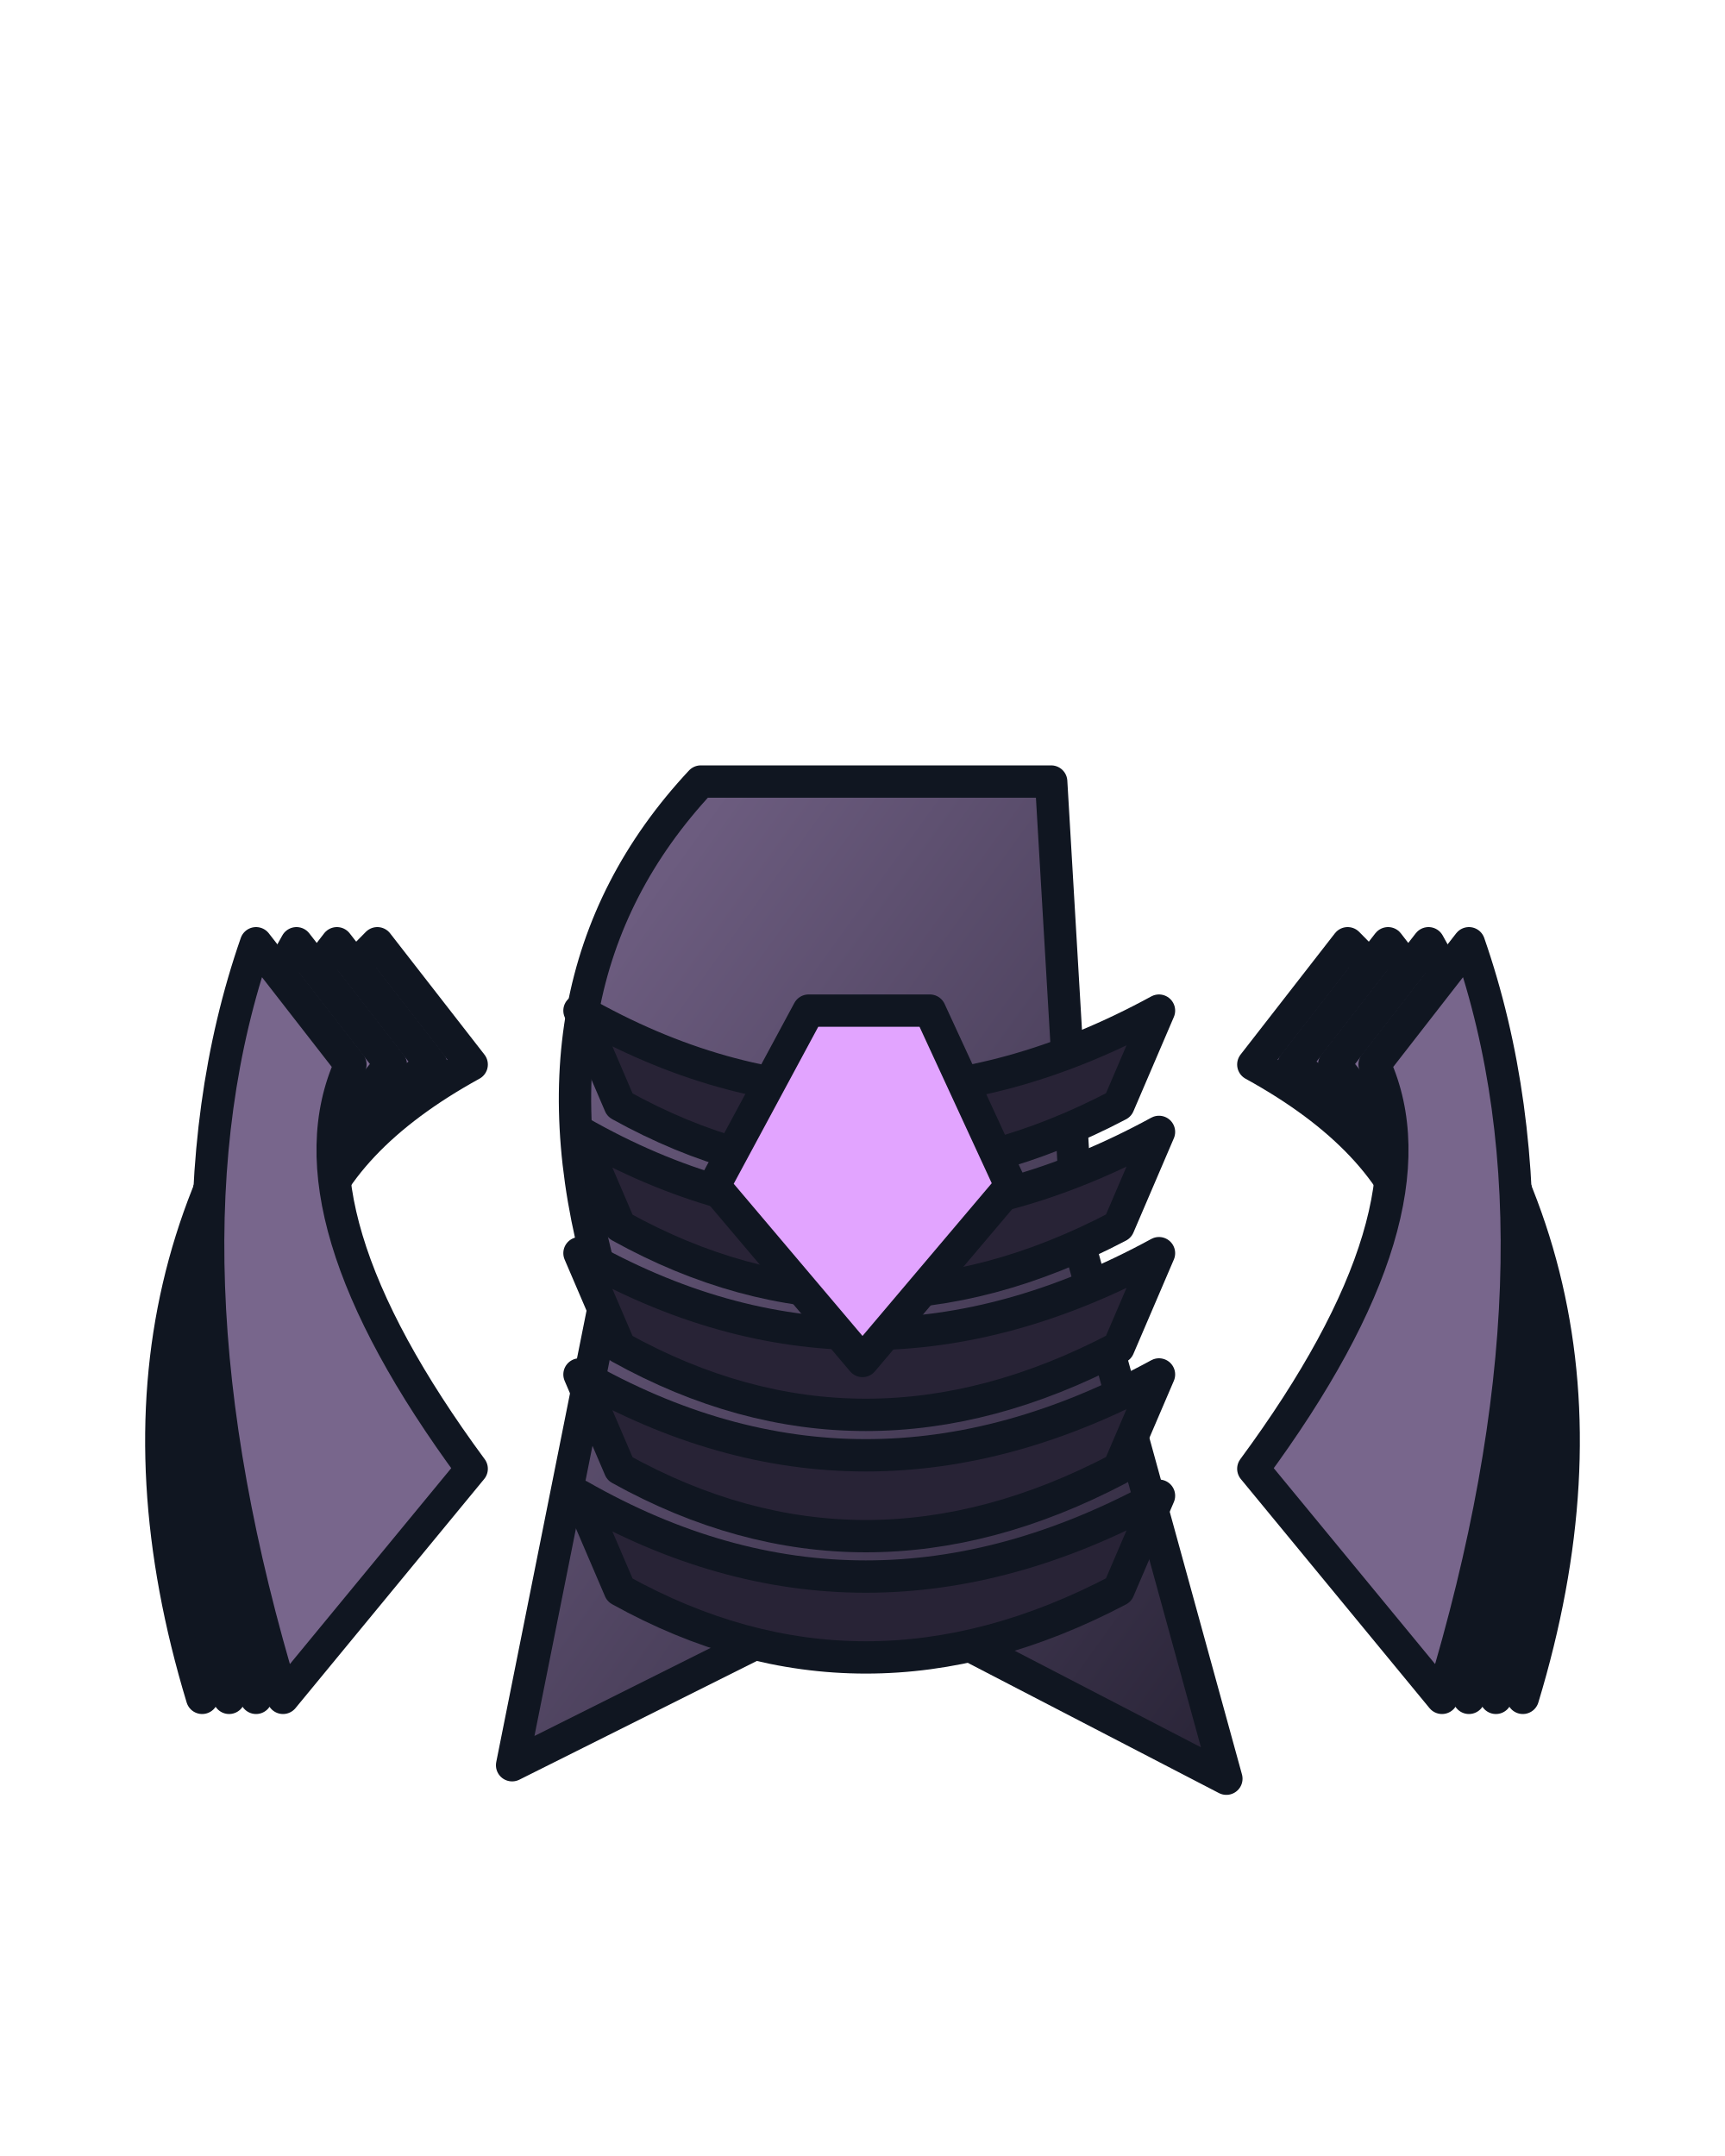
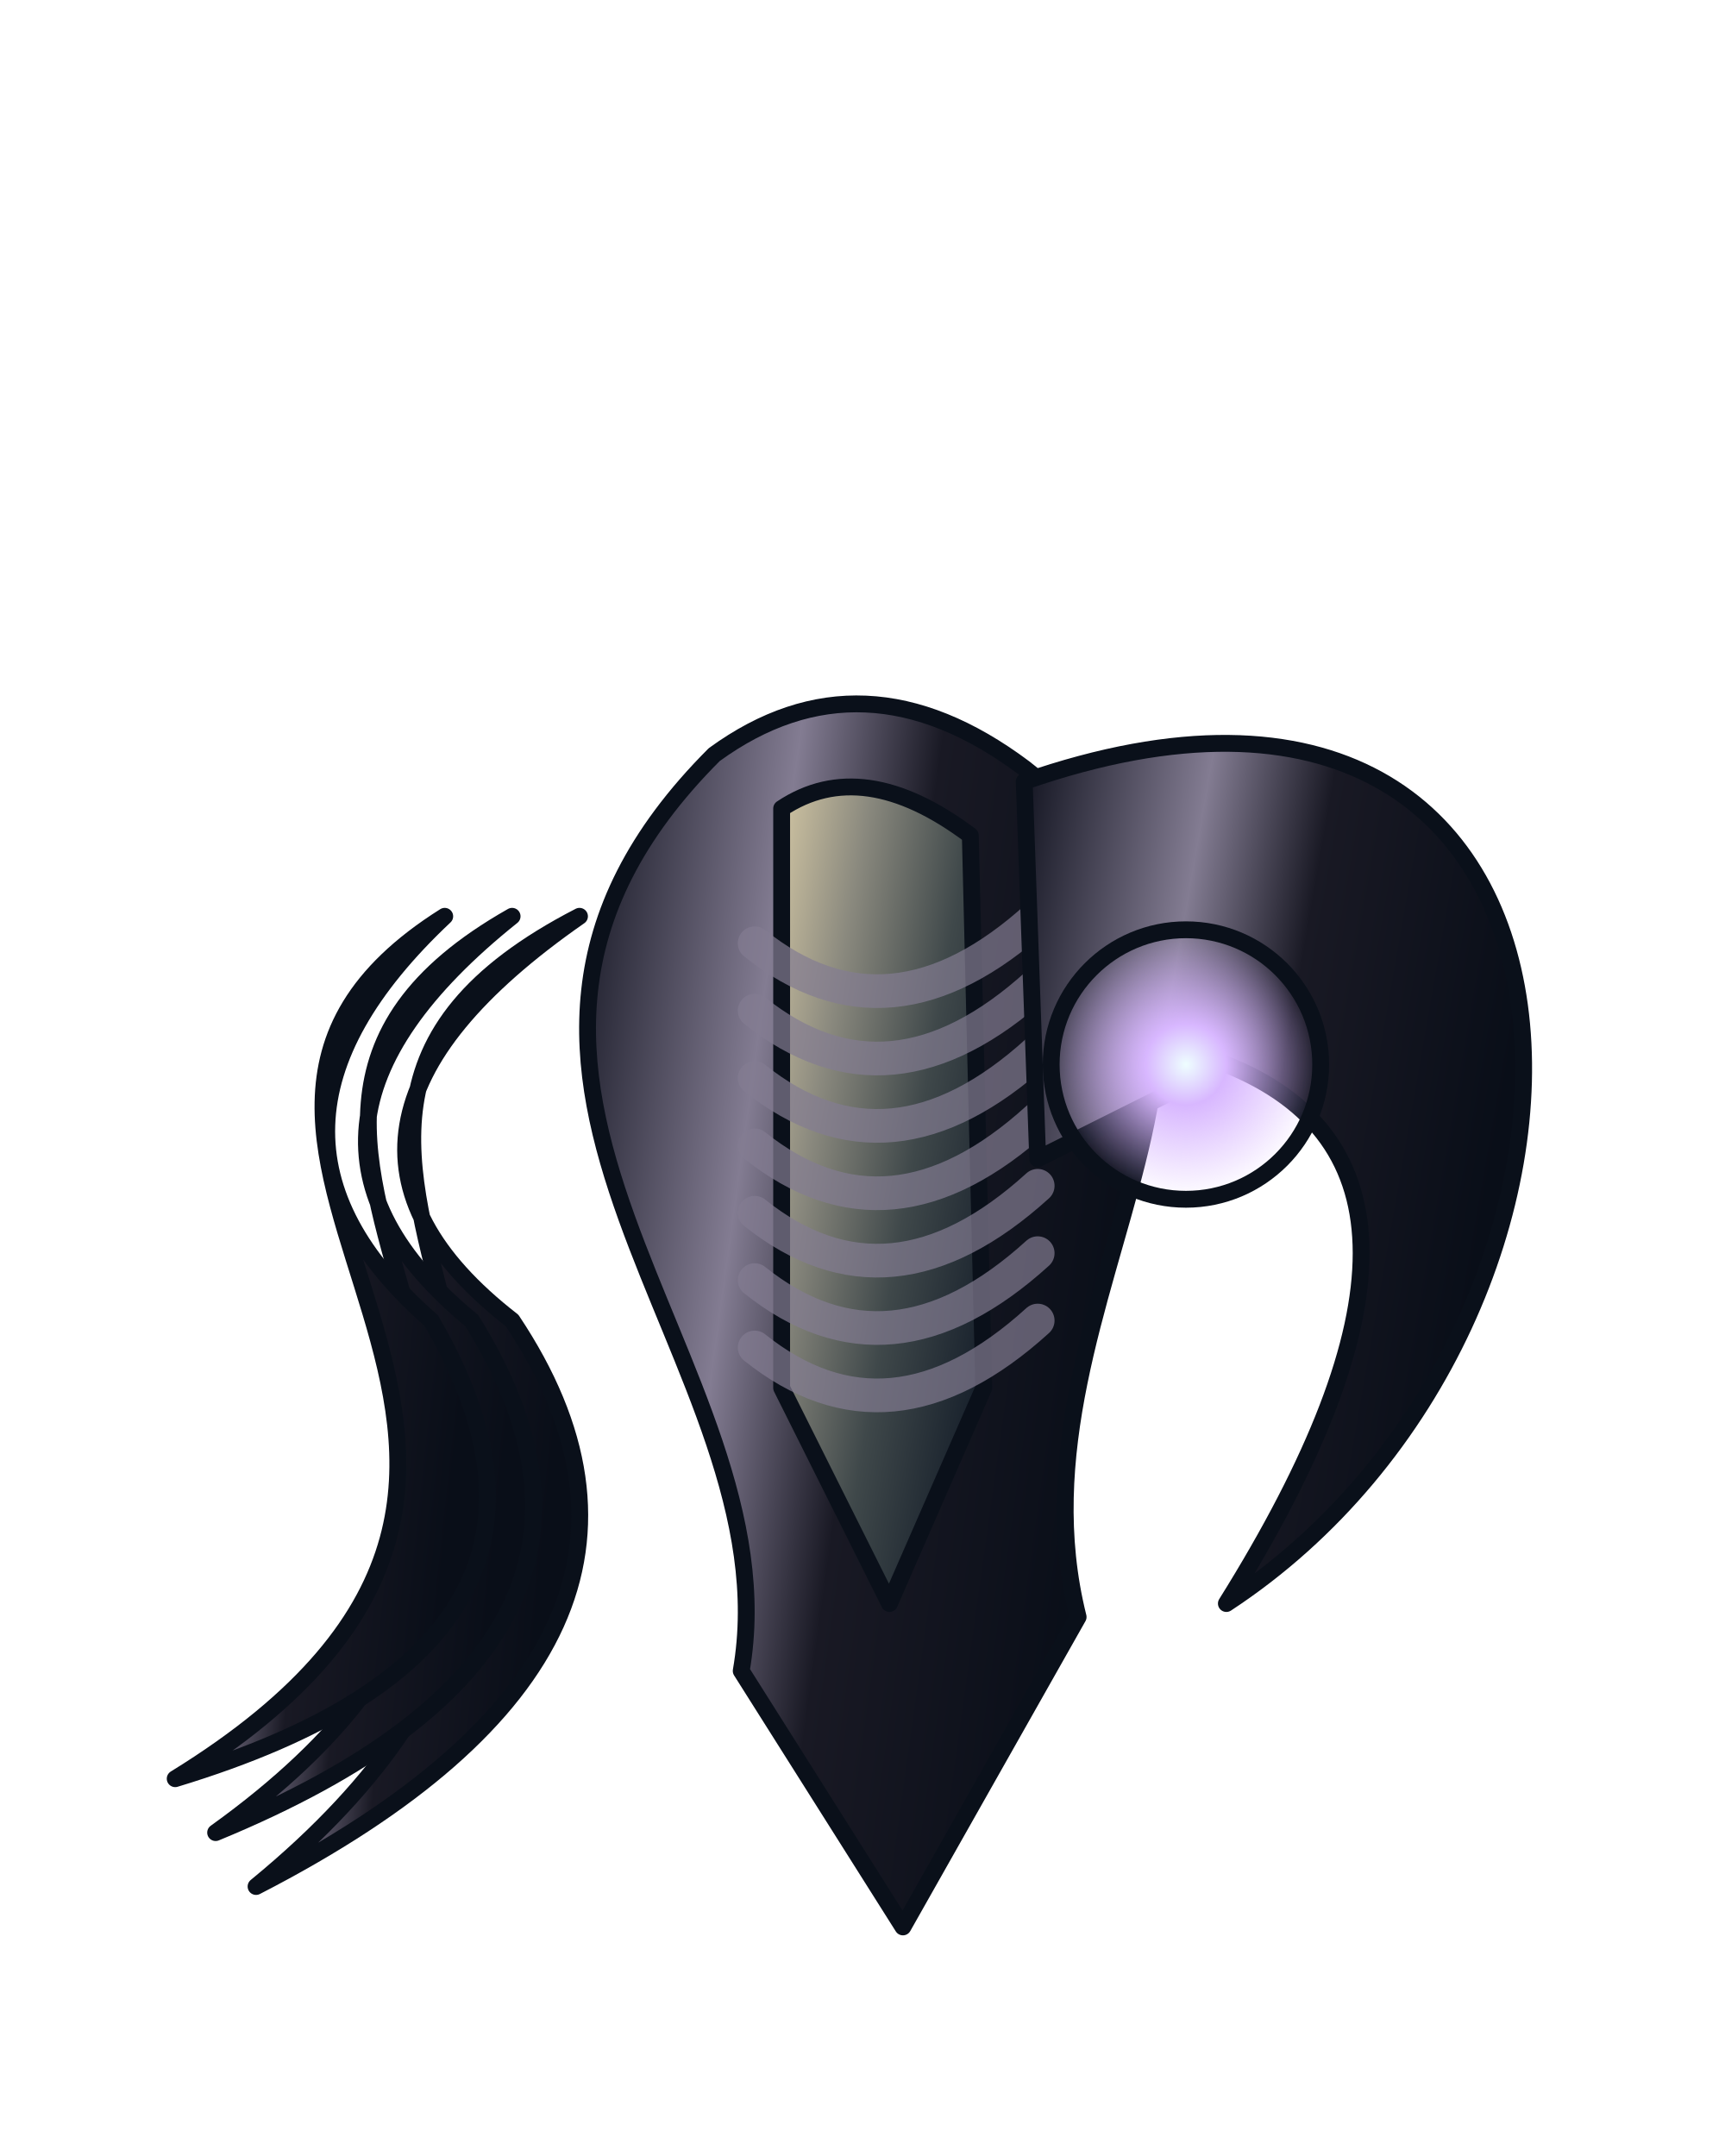
<svg xmlns="http://www.w3.org/2000/svg" width="128" height="160" viewBox="0 0 128 160">
  <defs>
-     <linearGradient id="skin" x1="0" y1="0" x2="1" y2="1">
-       <stop stop-color="#78668c" />
-       <stop offset="1" stop-color="#282336" />
+     <radialGradient id="skin" cx=".32" cy=".24" r=".85">
+       <stop stop-color="#837c92" />
+       <stop offset=".52" stop-color="#191924" />
+       <stop offset="1" stop-color="#080e18" />
+     </radialGradient>
+     <linearGradient id="bone" x1="0" x2="1" y2=".7">
+       <stop stop-color="#d1c5a3" />
+       <stop offset=".3" stop-color="#8a897e" />
+       <stop offset=".65" stop-color="#3f484a" />
+       <stop offset="1" stop-color="#18212c" />
    </linearGradient>
-     <linearGradient id="metal" x2=".8" y2="1">
-       <stop stop-color="#bdc3bf" />
-       <stop offset=".4" stop-color="#78668c" />
-       <stop offset="1" stop-color="#293240" />
+     <linearGradient id="cloth" x1="0" x2="1" y2=".3">
+       <stop stop-color="#10121e" />
+       <stop offset=".35" stop-color="#837c92" />
+       <stop offset=".58" stop-color="#191924" />
+       <stop offset="1" stop-color="#090e18" />
    </linearGradient>
+     <radialGradient id="glow">
+       <stop stop-color="#eefeff" />
+       <stop offset=".3" stop-color="#d8b7ff" />
+       <stop offset="1" stop-color="#d8b7ff" stop-opacity="0" />
+     </radialGradient>
  </defs>
-   <g stroke="#101621" stroke-width="2.4" stroke-linejoin="round">
-     <path d="M52 58 Q38 73 45 96 L38 131 64 118 91 132 80 92 78 58Z" fill="url(#skin)" />
-     <path d="M43 75 Q64 87 86 75 L83 82 Q64 92 46 82Z" fill="#282336" />
-     <path d="M43 84 Q64 96 86 84 L83 91 Q64 101 46 91Z" fill="#282336" />
-     <path d="M43 93 Q64 105 86 93 L83 100 Q64 110 46 100Z" fill="#282336" />
-     <path d="M43 102 Q64 114 86 102 L83 109 Q64 119 46 109Z" fill="#282336" />
-     <path d="M43 111 Q64 123 86 111 L83 118 Q64 128 46 118Z" fill="#282336" />
-     <path d="M60 75 L69 75 75 88 64 101 53 88Z" fill="#e2a4ff" />
-     <path d="M28 70 Q5 93 15 126 L26 109 Q15 90 35 79Z" fill="#78668c" />
-     <path d="M100 70 Q123 93 113 126 L102 109 Q113 90 93 79Z" fill="#78668c" />
-     <path d="M25 70 Q7 93 17 126 L29 109 Q17 90 32 79Z" fill="#78668c" />
-     <path d="M103 70 Q121 93 111 126 L99 109 Q111 90 96 79Z" fill="#78668c" />
-     <path d="M22 70 Q9 93 19 126 L32 109 Q19 90 29 79Z" fill="#78668c" />
-     <path d="M106 70 Q119 93 109 126 L96 109 Q109 90 99 79Z" fill="#78668c" />
-     <path d="M19 70 Q11 93 21 126 L35 109 Q21 90 26 79Z" fill="#78668c" />
-     <path d="M109 70 Q117 93 107 126 L93 109 Q107 90 102 79Z" fill="#78668c" />
+   <g stroke="#0a101a" stroke-width="1.25" stroke-linejoin="round" stroke-linecap="round">
+     <path d="M53 56 Q64 48 76 57 C99 75 74 96 80 120 L67 143 55 124 C59 101 29 80 53 56Z" fill="url(#cloth)" />
+     <path d="M58 60 Q64 56 72 62 L73 103 66 119 58 103Z" fill="url(#bone)" />
+     <path d="M56 70 Q66 78 77 68" fill="none" stroke="#837c92" stroke-width="2.5" opacity="0.7" />
+     <path d="M56 75 Q66 83 77 73" fill="none" stroke="#837c92" stroke-width="2.5" opacity="0.7" />
+     <path d="M56 80 Q66 88 77 78" fill="none" stroke="#837c92" stroke-width="2.5" opacity="0.7" />
+     <path d="M56 85 Q66 93 77 83" fill="none" stroke="#837c92" stroke-width="2.5" opacity="0.7" />
+     <path d="M56 90 Q66 98 77 88" fill="none" stroke="#837c92" stroke-width="2.5" opacity="0.7" />
+     <path d="M56 95 Q66 103 77 93" fill="none" stroke="#837c92" stroke-width="2.5" opacity="0.7" />
+     <path d="M56 100 Q66 108 77 98" fill="none" stroke="#837c92" stroke-width="2.5" opacity="0.7" />
+     <path d="M43 68 C10 85 58 108 19 140 Q54 122 38 98 Q20 84 43 68Z" fill="url(#cloth)" />
+     <path d="M38 68 C8 85 55 108 16 136 Q50 122 35 98 Q18 84 38 68Z" fill="url(#cloth)" />
+     <path d="M33 68 C6 85 52 108 13 132 Q46 122 32 98 Q16 84 33 68Z" fill="url(#cloth)" />
+     <path d="M76 58 C122 42 123 98 91 119 Q111 87 91 79 L77 86Z" fill="url(#cloth)" />
+     <ellipse cx="88" cy="79" rx="10" ry="10" fill="url(#glow)" />
  </g>
</svg>
